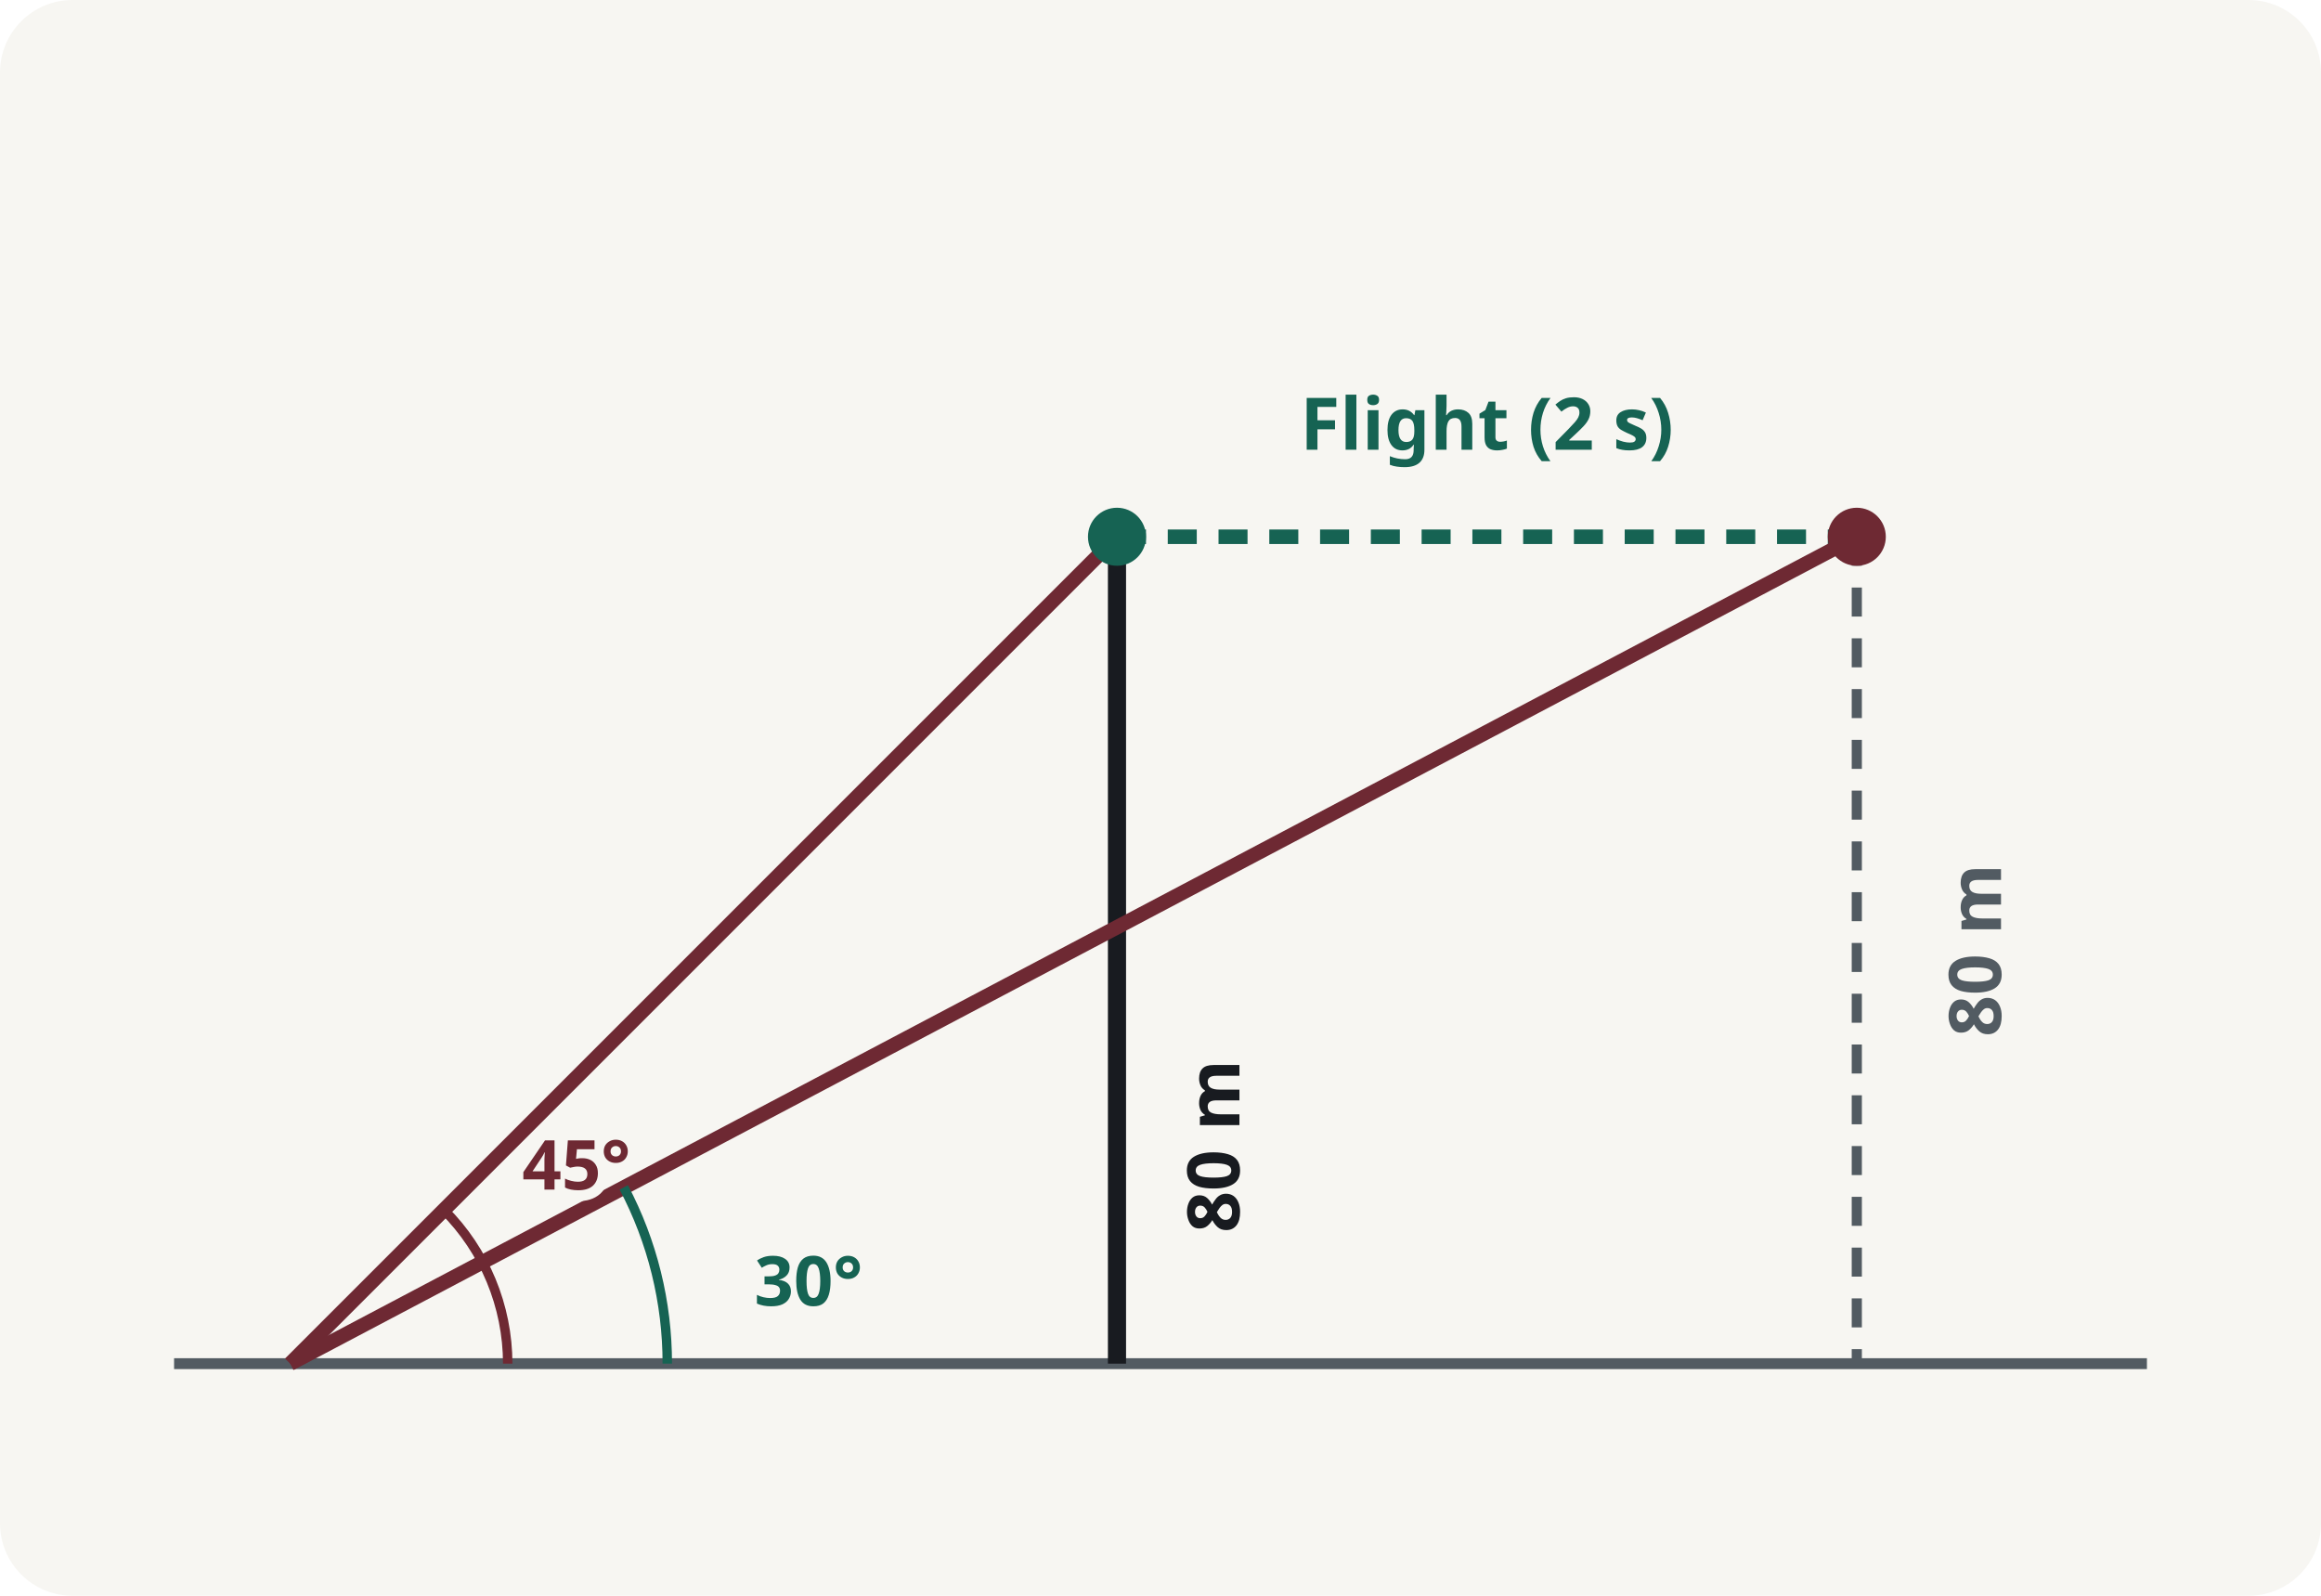
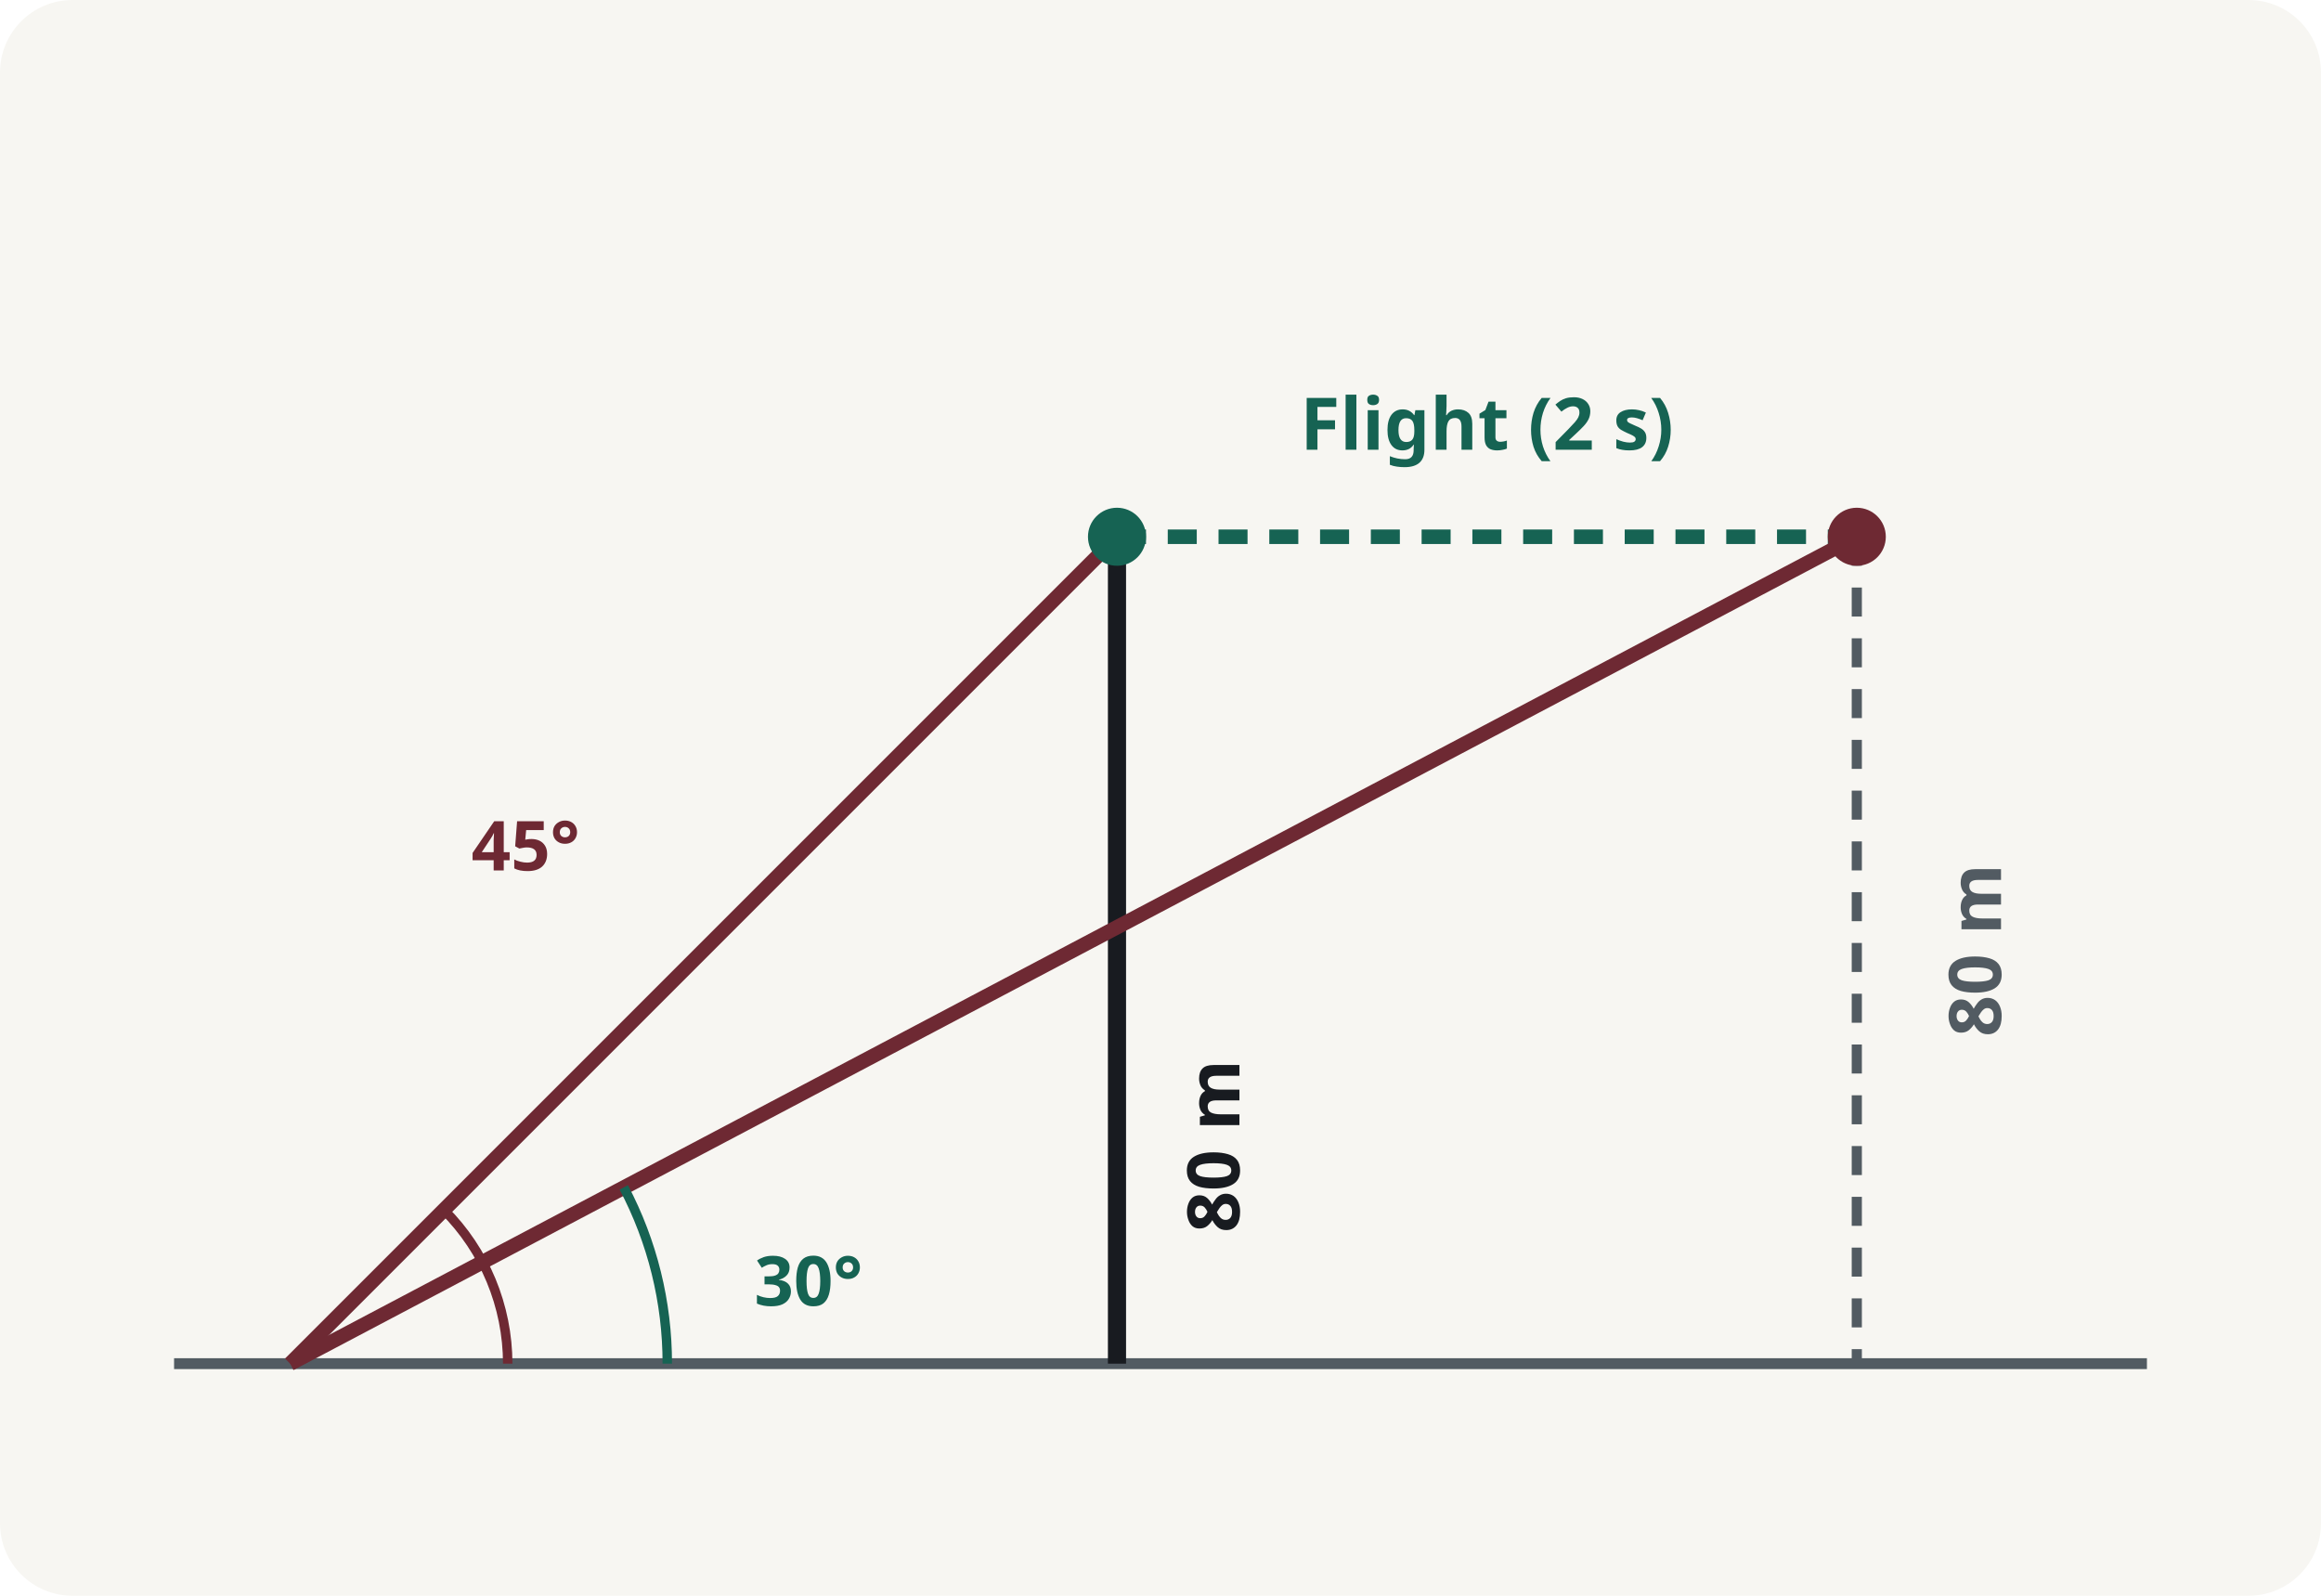
<svg xmlns="http://www.w3.org/2000/svg" viewBox="0 0 320 220" role="img" aria-labelledby="t desc">
  <style>text{paint-order:stroke;stroke:#F7F6F2;stroke-width:3px;stroke-linejoin:round;}</style>
  <rect width="320" height="220" rx="10" fill="#F7F6F2" />
  <line x1="24" y1="188" x2="296" y2="188" stroke="#525B62" stroke-width="1.5" />
  <line x1="154" y1="188" x2="154" y2="74" stroke="#181B20" stroke-width="2.5" />
  <line x1="154" y1="74" x2="256" y2="74" stroke="#166353" stroke-width="2" stroke-dasharray="4 3" />
  <line x1="256" y1="74" x2="256" y2="188" stroke="#525B62" stroke-width="1.4" stroke-dasharray="4 3" />
  <line x1="40" y1="188" x2="154" y2="74" stroke="#6E2933" stroke-width="2" />
  <line x1="40" y1="188" x2="256" y2="74" stroke="#6E2933" stroke-width="2" />
  <circle cx="154" cy="74" r="4" fill="#166353" />
  <circle cx="256" cy="74" r="4" fill="#6E2933" />
  <path d="M70.0,188.0 A30,30 0 0,0 61.2,166.8" fill="none" stroke="#6E2933" stroke-width="1.3" />
  <path d="M92.0,188.0 A52,52 0 0,0 86.0,163.7" fill="none" stroke="#166353" stroke-width="1.3" />
-   <text x="72" y="164" font-family="system-ui,sans-serif" font-size="9.5" font-weight="700" text-anchor="start" fill="#6E2933">45°</text>
+   <text x="65" y="120" font-family="system-ui,sans-serif" font-size="9.5" font-weight="700" text-anchor="start" fill="#6E2933">45°</text>
  <text x="104" y="180" font-family="system-ui,sans-serif" font-size="9.5" font-weight="700" text-anchor="start" fill="#166353">30°</text>
  <text x="167" y="158" transform="rotate(-90 167 158)" font-family="system-ui,sans-serif" font-size="10" font-weight="700" text-anchor="middle" dominant-baseline="central" fill="#181B20">80 m</text>
  <text x="272" y="131" transform="rotate(-90 272 131)" font-family="system-ui,sans-serif" font-size="10" font-weight="700" text-anchor="middle" dominant-baseline="central" fill="#525B62">80 m</text>
  <text x="205" y="62" font-family="system-ui,sans-serif" font-size="10" font-weight="700" text-anchor="middle" fill="#166353">Flight (2 s)</text>
</svg>
